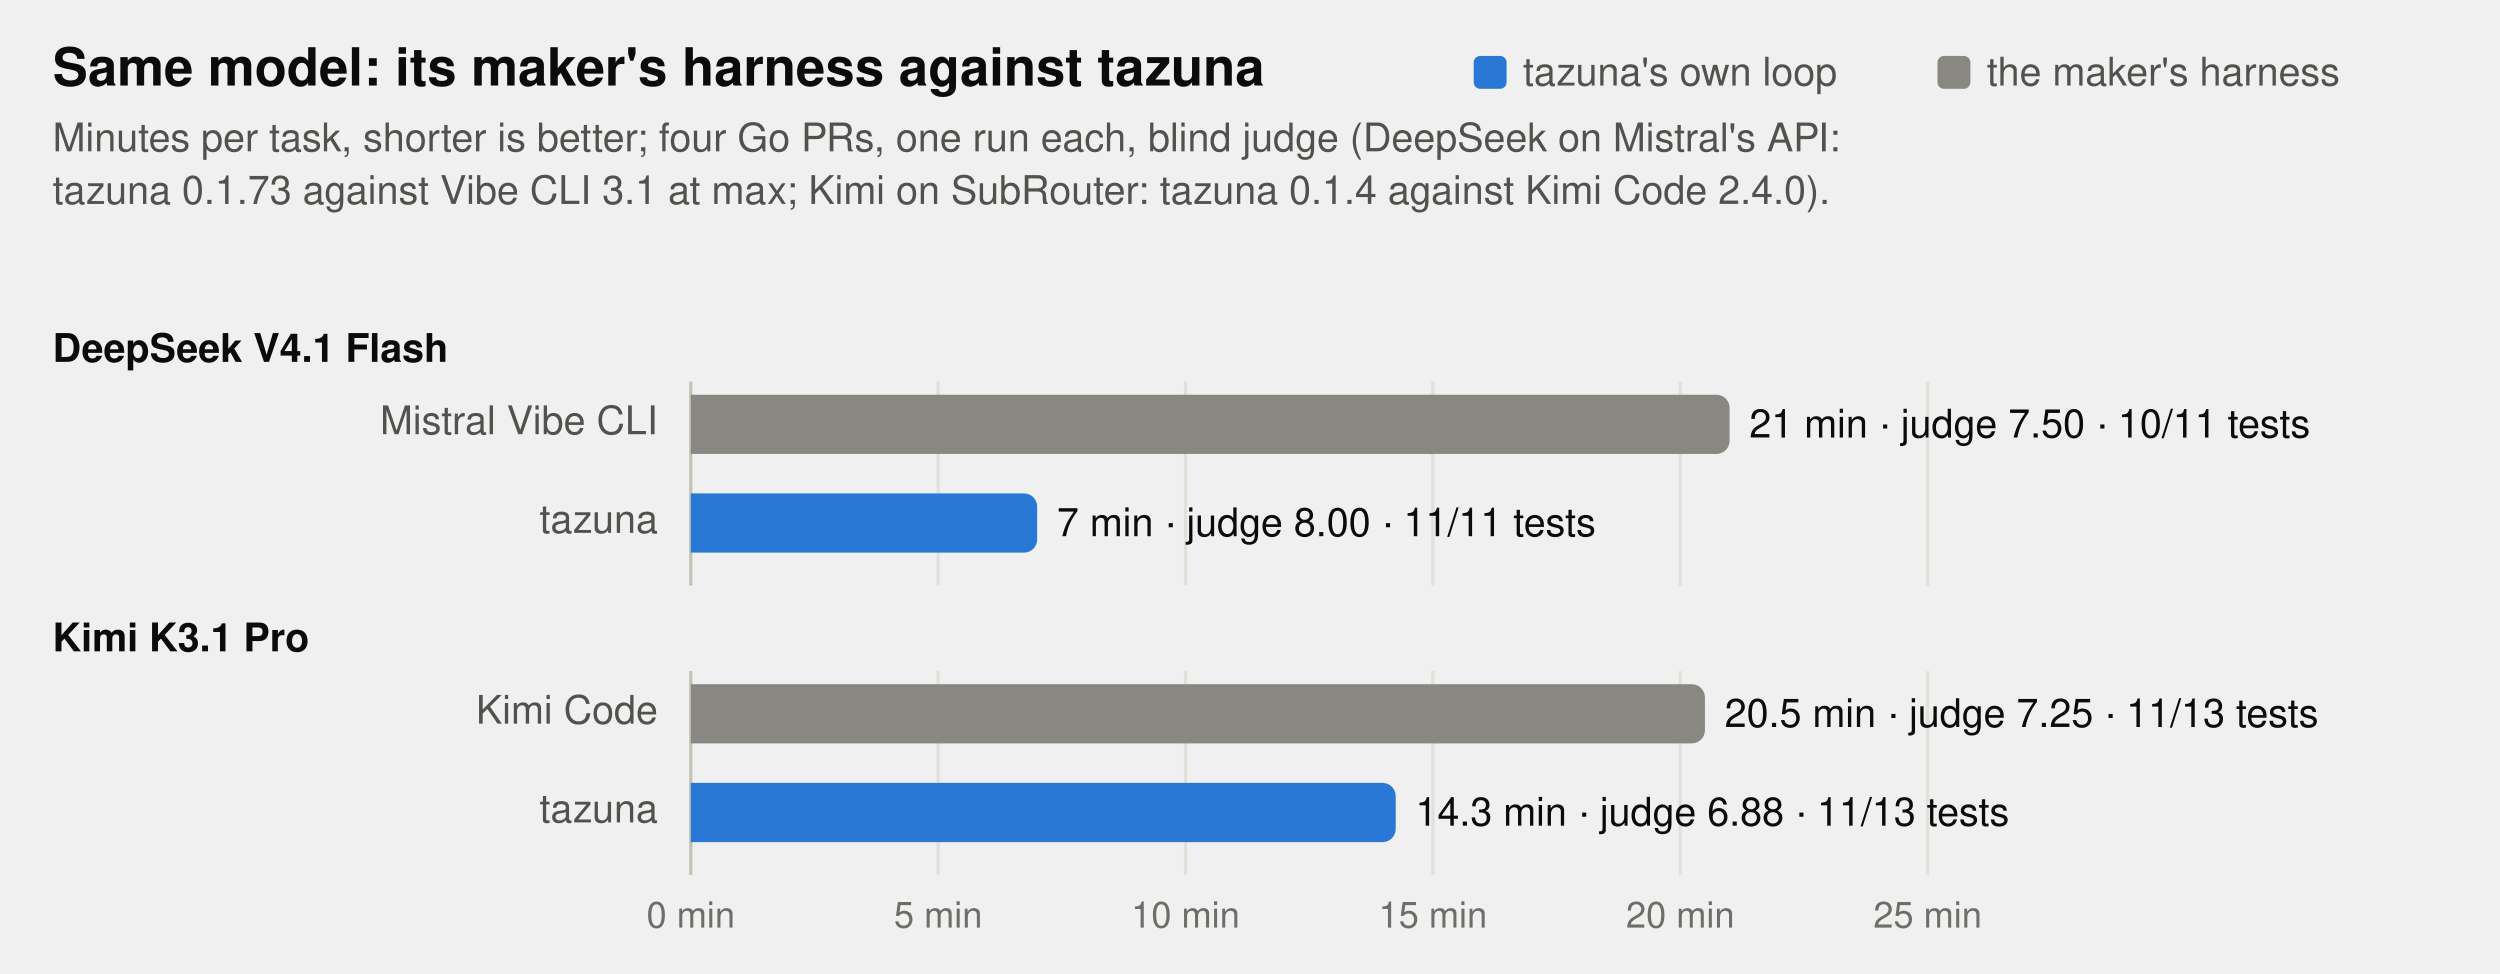
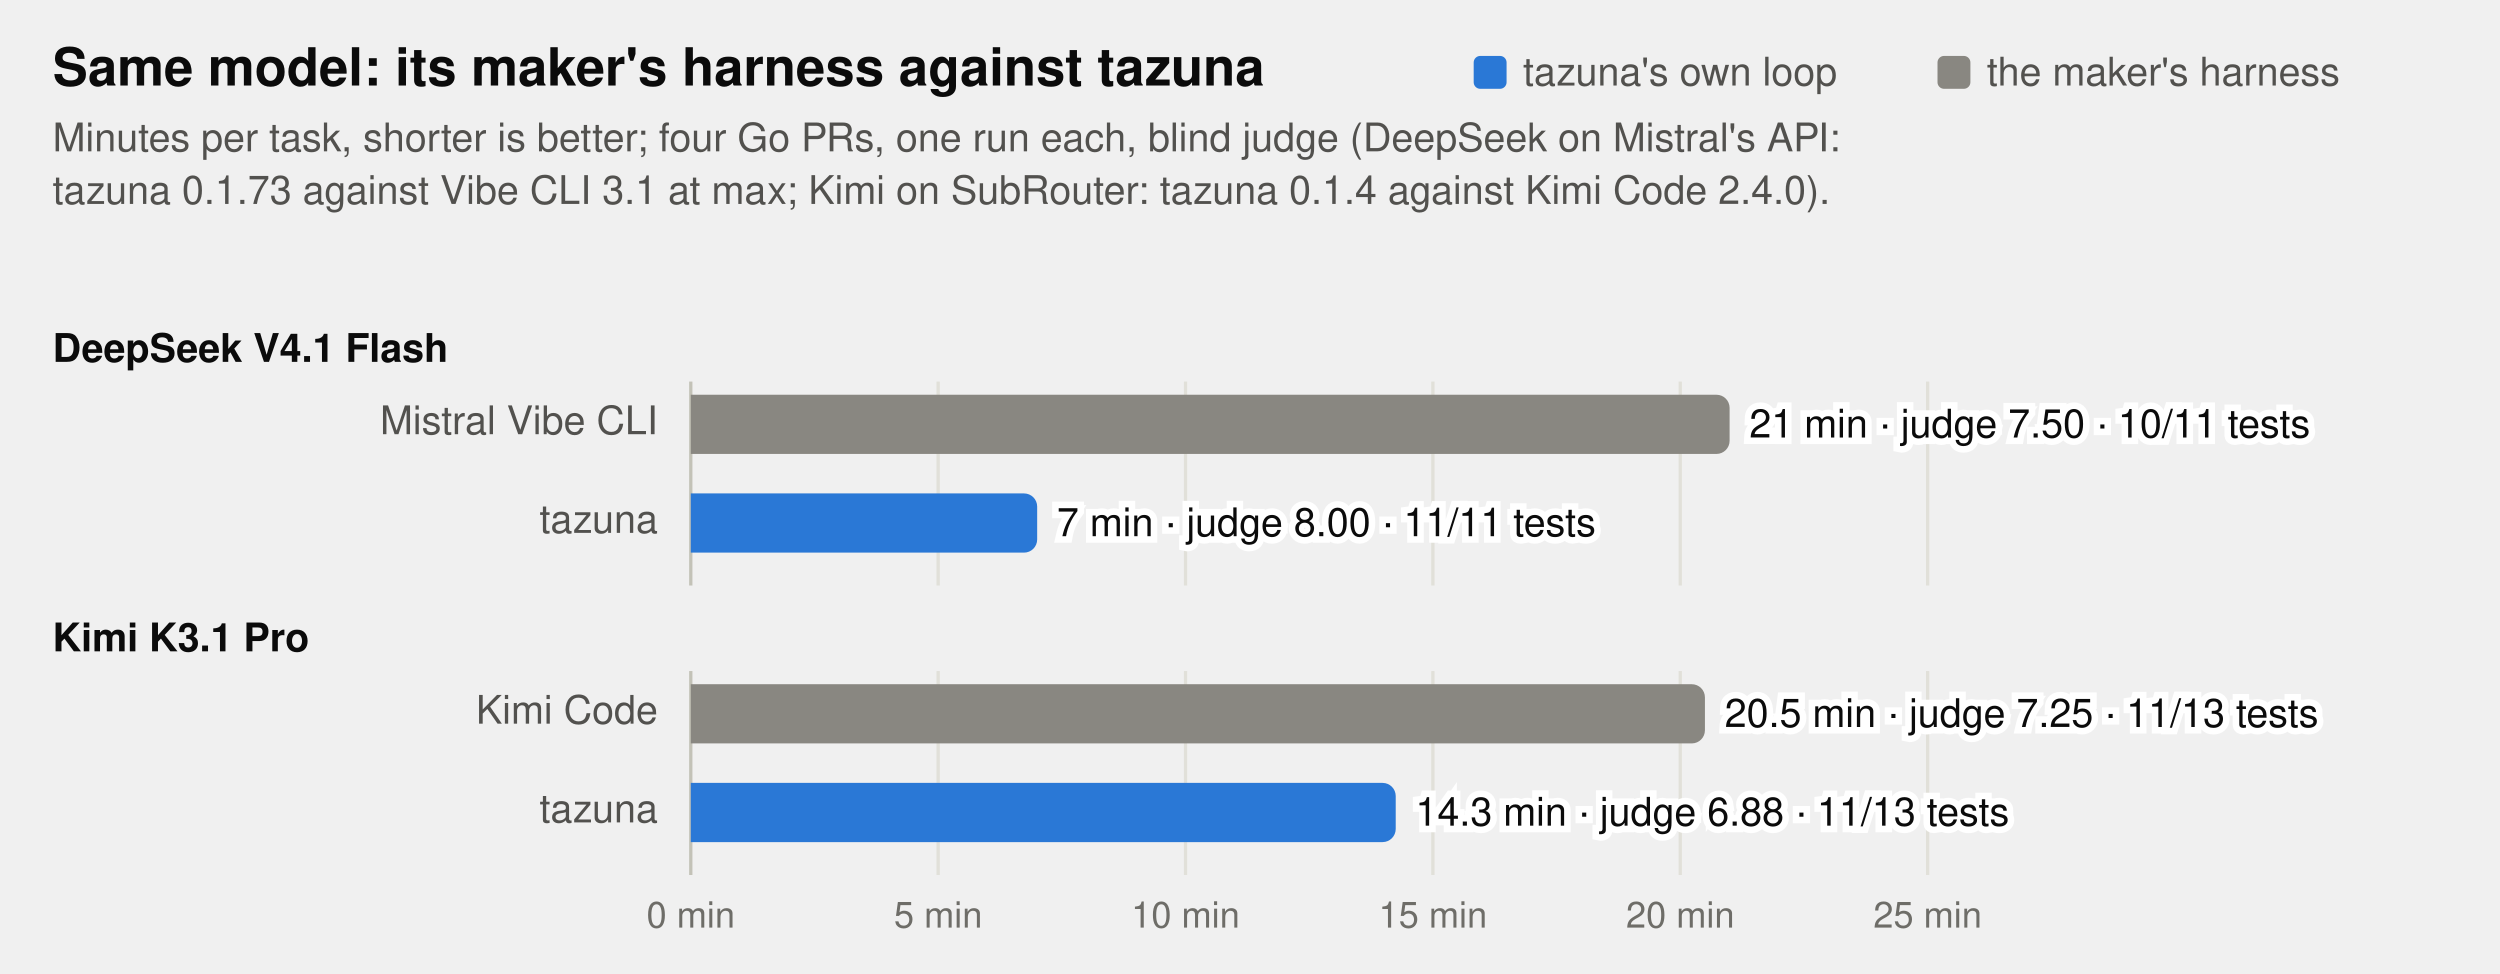
<svg xmlns="http://www.w3.org/2000/svg" viewBox="0 0 760 296" width="760" height="296" font-family="system-ui,-apple-system,'Segoe UI',Helvetica,Arial,sans-serif" role="img" aria-label="same-model">
  <text x="16.0" y="26.0" font-size="16" font-weight="600" text-anchor="start" fill="#0b0b0b">Same model: its maker's harness against tazuna</text>
  <text x="16.0" y="46.0" font-size="12" font-weight="400" text-anchor="start" fill="#52514e">Minutes per task, shorter is better; four Go PRs, one run each, blind judge (DeepSeek on Mistral's API:</text>
  <text x="16.0" y="62.0" font-size="12" font-weight="400" text-anchor="start" fill="#52514e">tazuna 0.1.73 against Vibe CLI 3.1 at max; Kimi on SubRouter: tazuna 0.1.4 against Kimi Code 2.4.0).</text>
  <rect x="589" y="17" width="10" height="10" rx="2" fill="#898781" />
  <text x="604.0" y="26.0" font-size="12" font-weight="400" text-anchor="start" fill="#52514e">the maker's harness</text>
  <rect x="448" y="17" width="10" height="10" rx="2" fill="#2a78d6" />
  <text x="463.0" y="26.0" font-size="12" font-weight="400" text-anchor="start" fill="#52514e">tazuna's own loop</text>
  <text x="210.0" y="282.0" font-size="11" font-weight="400" text-anchor="middle" fill="#6e6d68">0 min</text>
  <text x="285.2" y="282.0" font-size="11" font-weight="400" text-anchor="middle" fill="#6e6d68">5 min</text>
  <text x="360.4" y="282.0" font-size="11" font-weight="400" text-anchor="middle" fill="#6e6d68">10 min</text>
  <text x="435.6" y="282.0" font-size="11" font-weight="400" text-anchor="middle" fill="#6e6d68">15 min</text>
  <text x="510.8" y="282.0" font-size="11" font-weight="400" text-anchor="middle" fill="#6e6d68">20 min</text>
  <text x="586.0" y="282.0" font-size="11" font-weight="400" text-anchor="middle" fill="#6e6d68">25 min</text>
  <text x="16.0" y="110.0" font-size="12" font-weight="600" text-anchor="start" fill="#0b0b0b">DeepSeek V4.1 Flash</text>
  <line x1="210.0" x2="210.0" y1="116" y2="178" stroke="#c3c2b7" stroke-width="1" />
  <line x1="285.2" x2="285.2" y1="116" y2="178" stroke="#e1e0d9" stroke-width="1" />
  <line x1="360.4" x2="360.4" y1="116" y2="178" stroke="#e1e0d9" stroke-width="1" />
  <line x1="435.6" x2="435.6" y1="116" y2="178" stroke="#e1e0d9" stroke-width="1" />
  <line x1="510.8" x2="510.8" y1="116" y2="178" stroke="#e1e0d9" stroke-width="1" />
  <line x1="586.0" x2="586.0" y1="116" y2="178" stroke="#e1e0d9" stroke-width="1" />
  <text x="200.0" y="132.0" font-size="12" font-weight="400" text-anchor="end" fill="#52514e">Mistral Vibe CLI</text>
  <path d="M210,120 H521.8 A4,4 0 0 1 525.8,124 V134 A4,4 0 0 1 521.8,138 H210 Z" fill="#898781" />
-   <text x="531.8" y="133.0" font-size="12" font-weight="400" text-anchor="start" fill="#0b0b0b">21 min · judge 7.50 · 10/11 tests</text>
+   <text stroke="#ffffff" stroke-width="4" paint-order="stroke" x="531.8" y="133.0" font-size="12" font-weight="400" text-anchor="start" fill="#0b0b0b">21 min · judge 7.50 · 10/11 tests</text>
  <text x="200.0" y="162.0" font-size="12" font-weight="400" text-anchor="end" fill="#52514e">tazuna</text>
  <path d="M210,150 H311.3 A4,4 0 0 1 315.3,154 V164 A4,4 0 0 1 311.3,168 H210 Z" fill="#2a78d6" />
-   <text x="321.3" y="163.0" font-size="12" font-weight="400" text-anchor="start" fill="#0b0b0b">7 min · judge 8.00 · 11/11 tests</text>
+   <text stroke="#ffffff" stroke-width="4" paint-order="stroke" x="321.3" y="163.0" font-size="12" font-weight="400" text-anchor="start" fill="#0b0b0b">7 min · judge 8.00 · 11/11 tests</text>
  <text x="16.0" y="198.0" font-size="12" font-weight="600" text-anchor="start" fill="#0b0b0b">Kimi K3.1 Pro</text>
  <line x1="210.0" x2="210.0" y1="204" y2="266" stroke="#c3c2b7" stroke-width="1" />
  <line x1="285.2" x2="285.2" y1="204" y2="266" stroke="#e1e0d9" stroke-width="1" />
  <line x1="360.4" x2="360.4" y1="204" y2="266" stroke="#e1e0d9" stroke-width="1" />
  <line x1="435.6" x2="435.6" y1="204" y2="266" stroke="#e1e0d9" stroke-width="1" />
  <line x1="510.8" x2="510.8" y1="204" y2="266" stroke="#e1e0d9" stroke-width="1" />
  <line x1="586.0" x2="586.0" y1="204" y2="266" stroke="#e1e0d9" stroke-width="1" />
  <text x="200.0" y="220.0" font-size="12" font-weight="400" text-anchor="end" fill="#52514e">Kimi Code</text>
  <path d="M210,208 H514.3 A4,4 0 0 1 518.3,212 V222 A4,4 0 0 1 514.3,226 H210 Z" fill="#898781" />
-   <text x="524.3" y="221.0" font-size="12" font-weight="400" text-anchor="start" fill="#0b0b0b">20.5 min · judge 7.25 · 11/13 tests</text>
+   <text stroke="#ffffff" stroke-width="4" paint-order="stroke" x="524.3" y="221.0" font-size="12" font-weight="400" text-anchor="start" fill="#0b0b0b">20.5 min · judge 7.25 · 11/13 tests</text>
  <text x="200.0" y="250.0" font-size="12" font-weight="400" text-anchor="end" fill="#52514e">tazuna</text>
  <path d="M210,238 H420.3 A4,4 0 0 1 424.3,242 V252 A4,4 0 0 1 420.3,256 H210 Z" fill="#2a78d6" />
-   <text x="430.3" y="251.0" font-size="12" font-weight="400" text-anchor="start" fill="#0b0b0b">14.3 min · judge 6.88 · 11/13 tests</text>
+   <text stroke="#ffffff" stroke-width="4" paint-order="stroke" x="430.3" y="251.0" font-size="12" font-weight="400" text-anchor="start" fill="#0b0b0b">14.3 min · judge 6.88 · 11/13 tests</text>
</svg>
